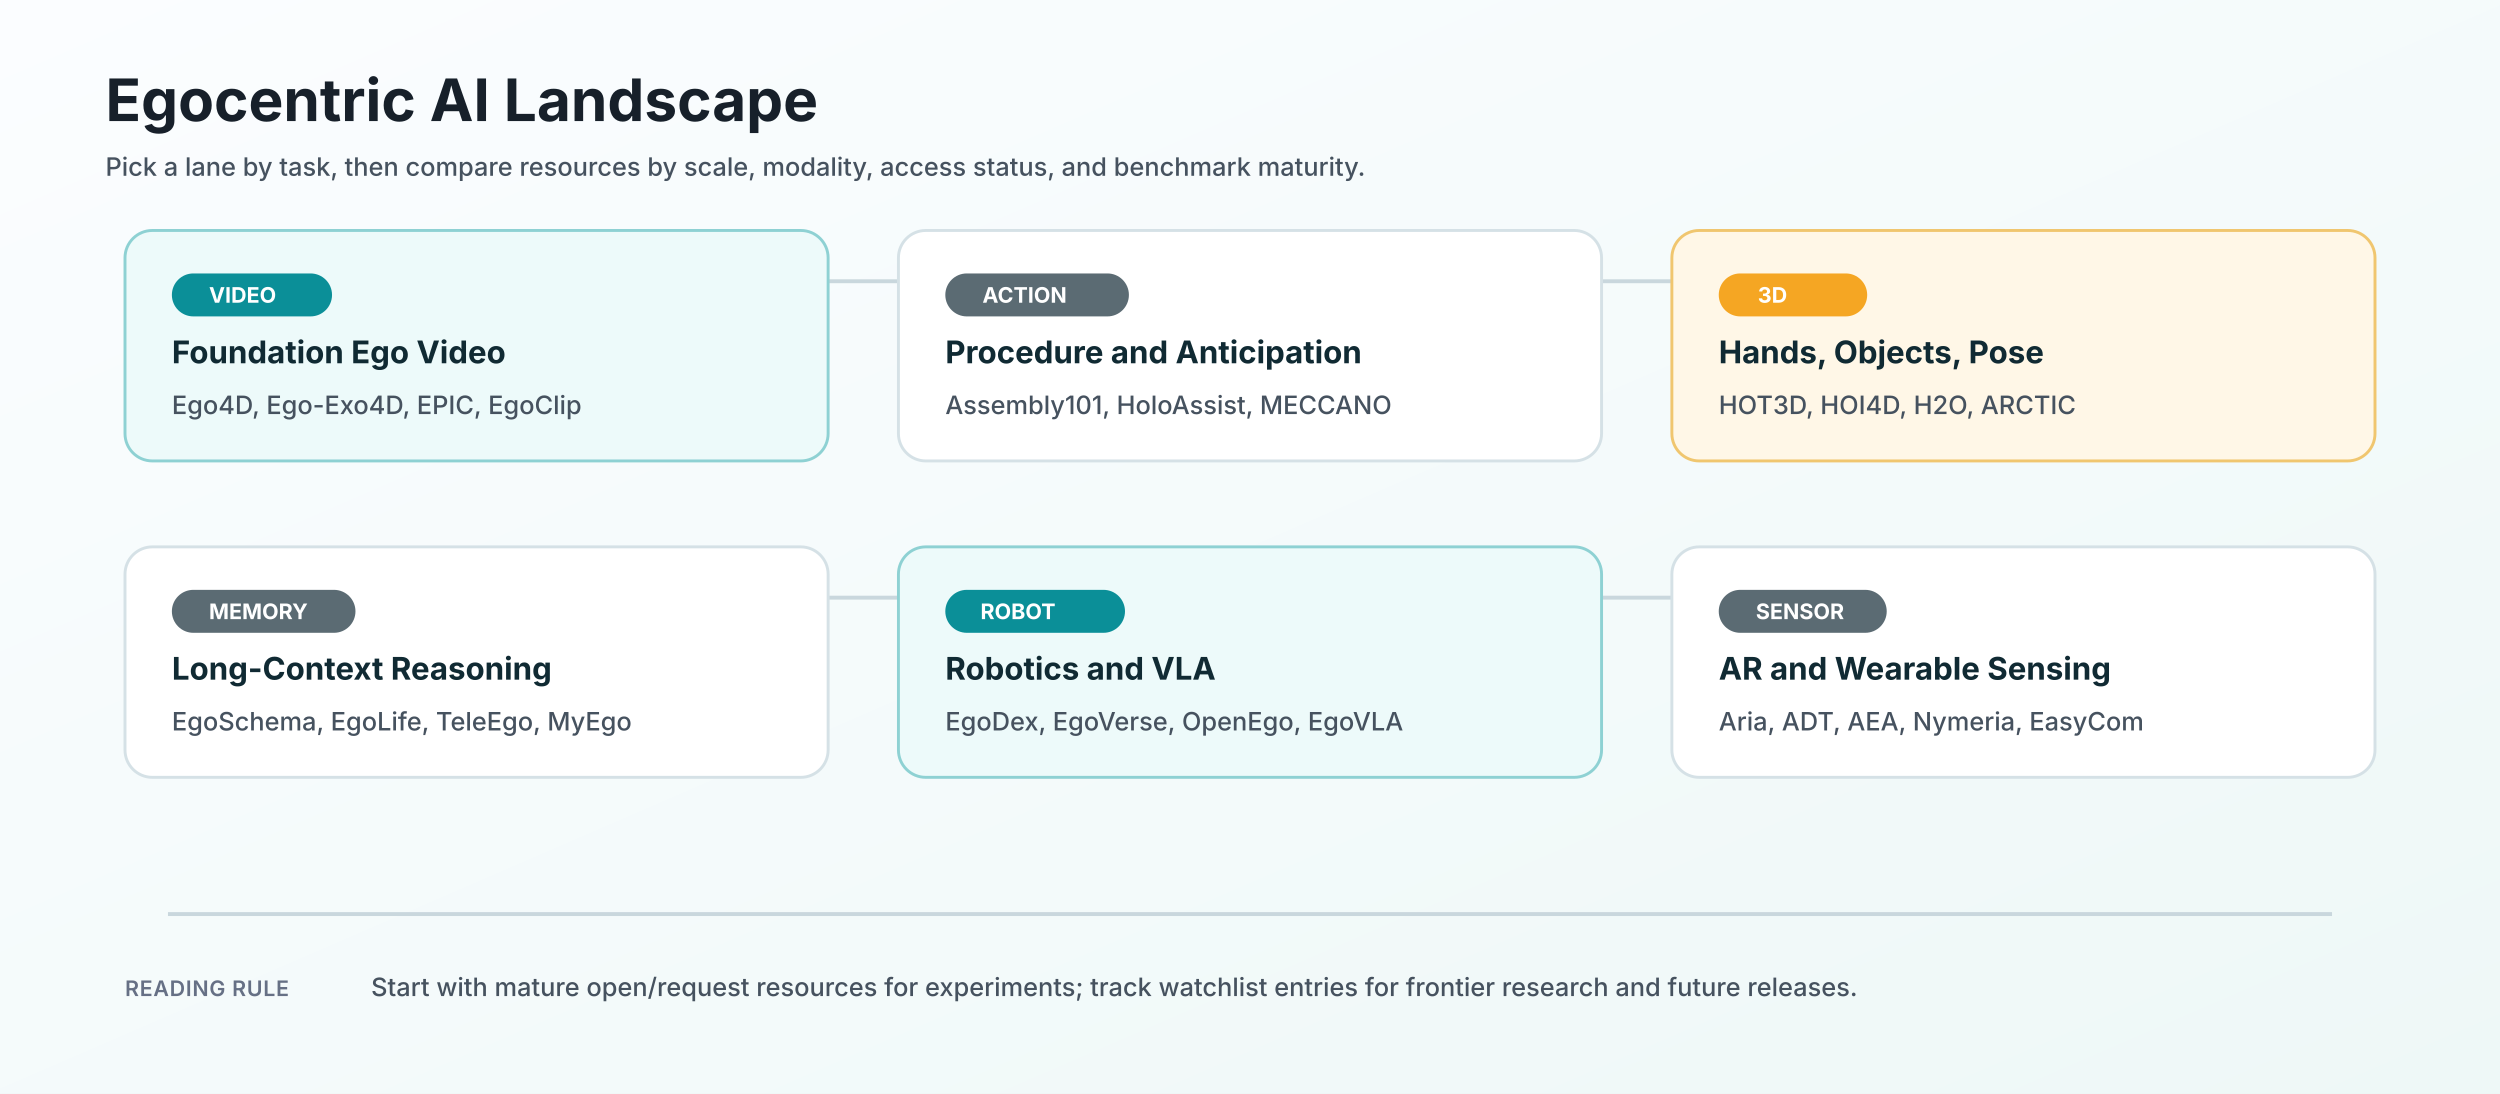
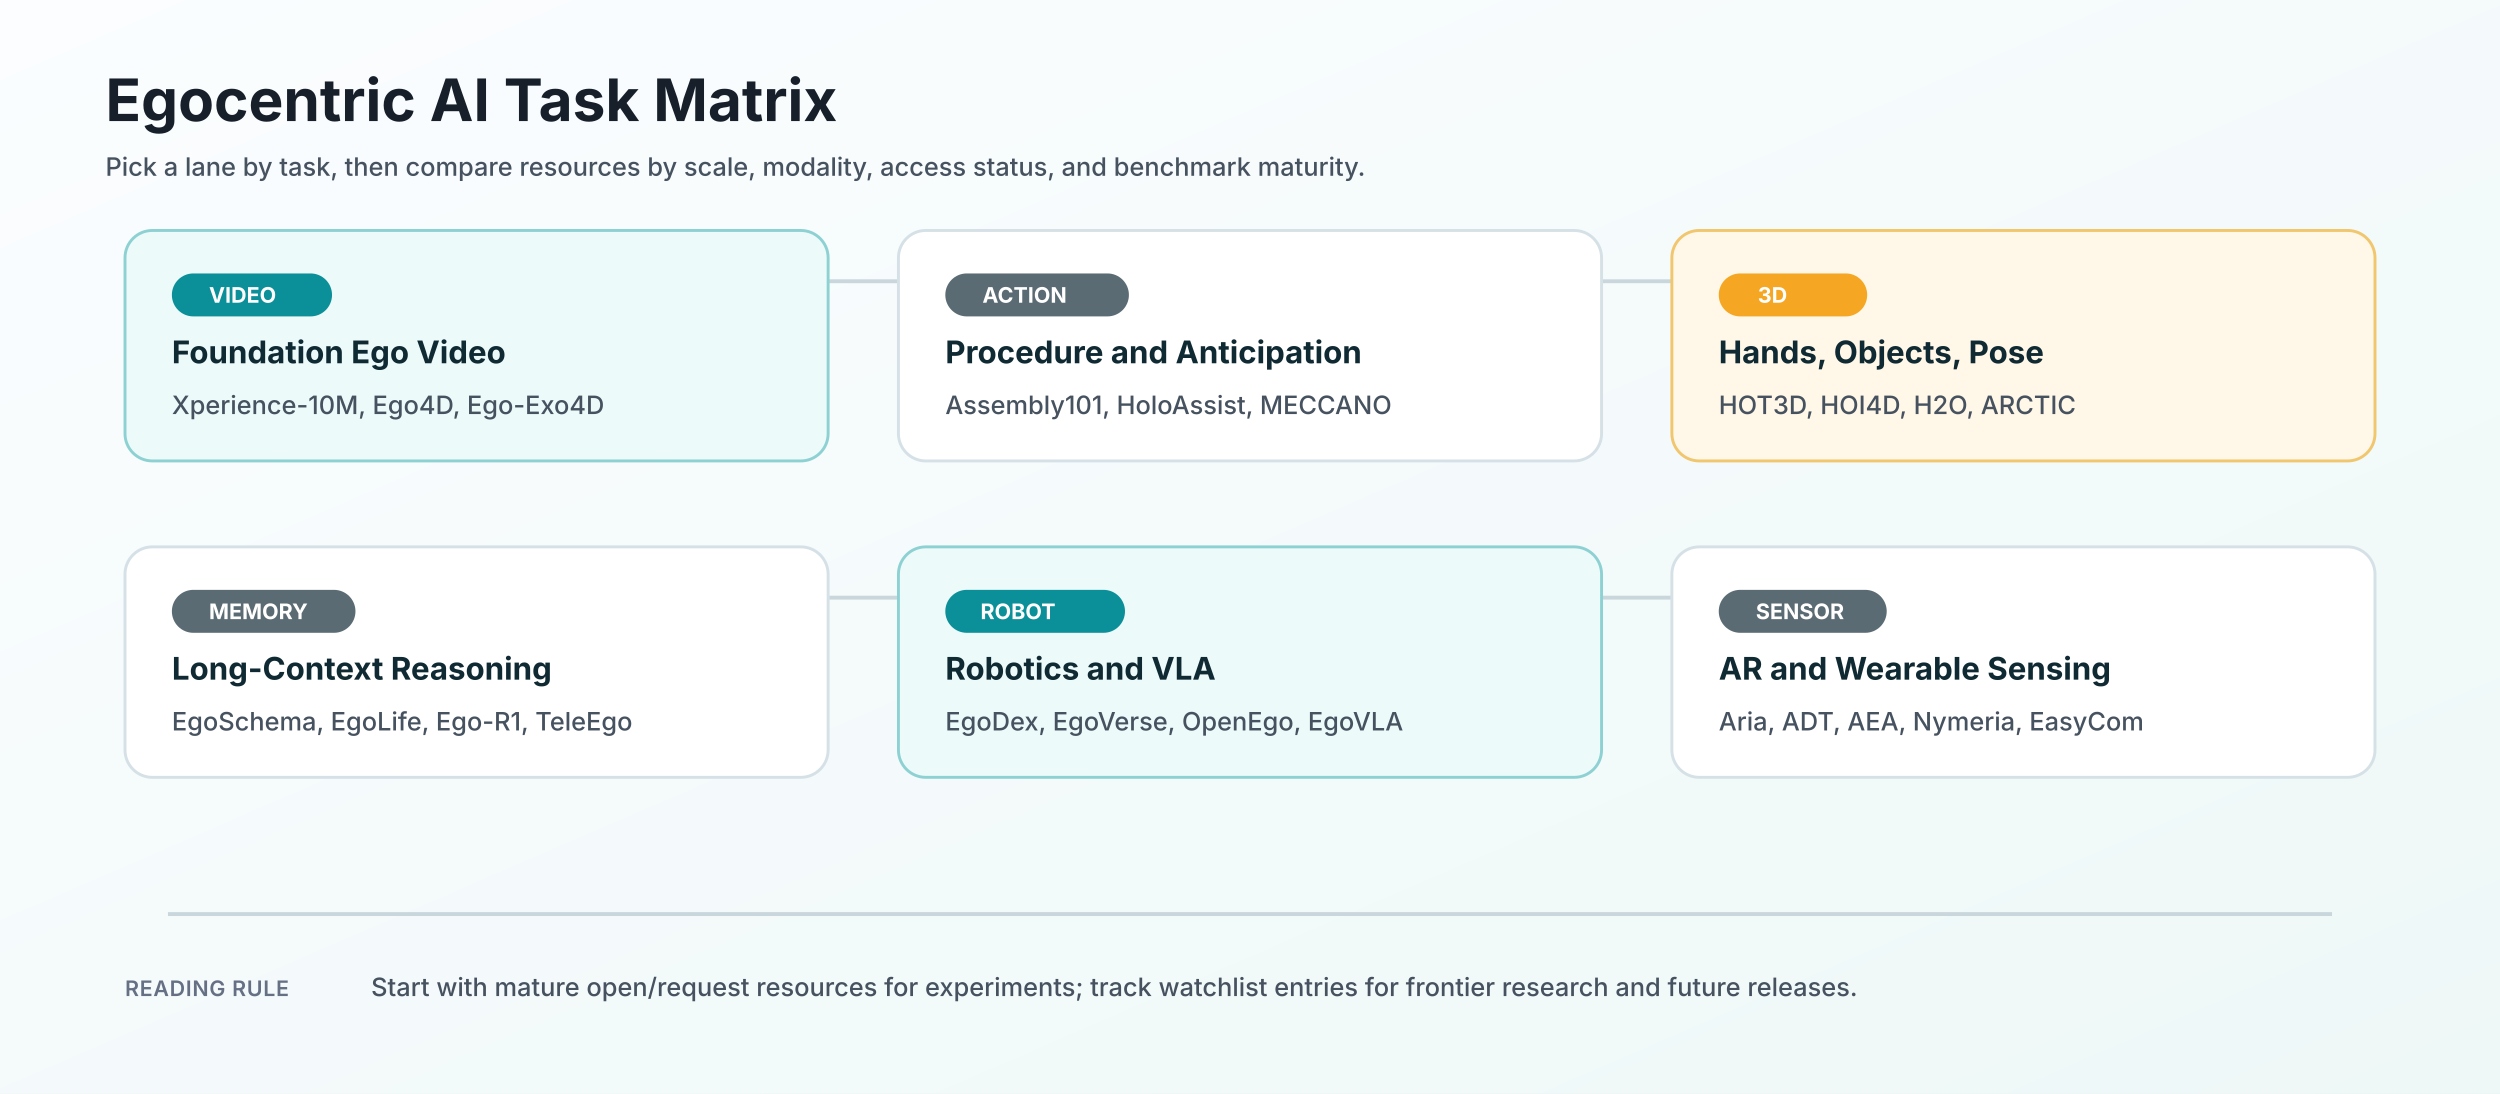
<svg xmlns="http://www.w3.org/2000/svg" viewBox="0 0 1280 560" role="img" aria-labelledby="title desc">
  <defs>
    <linearGradient id="bg" x1="0" x2="1" y1="0" y2="1">
      <stop offset="0" stop-color="#fbfdff" />
      <stop offset="1" stop-color="#eef8f7" />
    </linearGradient>
    <style>
      .bg { fill: url(#bg); }
      .axis { stroke: #c9d7dd; stroke-width: 2; }
      .card { fill: #ffffff; stroke: #d5e1e6; stroke-width: 1.5; }
      .card-a { fill: #edfafa; stroke: #8ed1d3; stroke-width: 1.5; }
      .card-b { fill: #fff7e7; stroke: #f0c66f; stroke-width: 1.5; }
      .title { font: 750 30px system-ui, -apple-system, BlinkMacSystemFont, "Segoe UI", sans-serif; fill: #17202a; }
      .label { font: 700 16px system-ui, -apple-system, BlinkMacSystemFont, "Segoe UI", sans-serif; fill: #102a33; }
      .text { font: 500 13px system-ui, -apple-system, BlinkMacSystemFont, "Segoe UI", sans-serif; fill: #46525f; }
      .tiny { font: 600 11px system-ui, -apple-system, BlinkMacSystemFont, "Segoe UI", sans-serif; fill: #667085; letter-spacing: .03em; }
      .pill { fill: #0b8f98; }
      .pill2 { fill: #f5a623; }
      .pill3 { fill: #5b6b73; }
      .pillText { font: 700 11px system-ui, -apple-system, BlinkMacSystemFont, "Segoe UI", sans-serif; fill: #ffffff; }
    </style>
  </defs>
  <rect class="bg" width="1280" height="560" rx="0" />
-   <text class="title" x="54" y="62">Egocentric AI Landscape</text>
+   <text class="title" x="54" y="62">Egocentric AI Task Matrix</text>
  <text class="text" x="54" y="90">Pick a lane by task, then compare resources by scale, modality, access status, and benchmark maturity.</text>
  <line class="axis" x1="86" y1="144" x2="1194" y2="144" />
  <line class="axis" x1="86" y1="306" x2="1194" y2="306" />
  <line class="axis" x1="86" y1="468" x2="1194" y2="468" />
  <g transform="translate(64 118)">
    <rect class="card-a" x="0" y="0" width="360" height="118" rx="14" />
    <rect class="pill" x="24" y="22" width="82" height="22" rx="11" />
    <text class="pillText" x="43" y="37">VIDEO</text>
    <text class="label" x="24" y="68">Foundation Ego Video</text>
-     <text class="text" x="24" y="94">Ego4D, Ego-Exo4D, EPIC, EgoClip</text>
+     <text class="text" x="24" y="94">Xperience-10M, Ego4D, Ego-Exo4D</text>
  </g>
  <g transform="translate(460 118)">
    <rect class="card" x="0" y="0" width="360" height="118" rx="14" />
    <rect class="pill3" x="24" y="22" width="94" height="22" rx="11" />
    <text class="pillText" x="43" y="37">ACTION</text>
    <text class="label" x="24" y="68">Procedure and Anticipation</text>
    <text class="text" x="24" y="94">Assembly101, HoloAssist, MECCANO</text>
  </g>
  <g transform="translate(856 118)">
    <rect class="card-b" x="0" y="0" width="360" height="118" rx="14" />
    <rect class="pill2" x="24" y="22" width="76" height="22" rx="11" />
    <text class="pillText" x="44" y="37">3D</text>
    <text class="label" x="24" y="68">Hands, Objects, Pose</text>
    <text class="text" x="24" y="94">HOT3D, HOI4D, H2O, ARCTIC</text>
  </g>
  <g transform="translate(64 280)">
    <rect class="card" x="0" y="0" width="360" height="118" rx="14" />
    <rect class="pill3" x="24" y="22" width="94" height="22" rx="11" />
    <text class="pillText" x="43" y="37">MEMORY</text>
    <text class="label" x="24" y="68">Long-Context Reasoning</text>
-     <text class="text" x="24" y="94">EgoSchema, EgoLife, TeleEgo, MyEgo</text>
+     <text class="text" x="24" y="94">EgoSchema, EgoLife, Ego-R1, TeleEgo</text>
  </g>
  <g transform="translate(460 280)">
    <rect class="card-a" x="0" y="0" width="360" height="118" rx="14" />
    <rect class="pill" x="24" y="22" width="92" height="22" rx="11" />
    <text class="pillText" x="42" y="37">ROBOT</text>
    <text class="label" x="24" y="68">Robotics and VLA</text>
    <text class="text" x="24" y="94">EgoDex, EgoVerse, OpenEgo, EgoVLA</text>
  </g>
  <g transform="translate(856 280)">
    <rect class="card" x="0" y="0" width="360" height="118" rx="14" />
    <rect class="pill3" x="24" y="22" width="86" height="22" rx="11" />
    <text class="pillText" x="43" y="37">SENSOR</text>
    <text class="label" x="24" y="68">AR and Wearable Sensing</text>
    <text class="text" x="24" y="94">Aria, ADT, AEA, Nymeria, EasyCom</text>
  </g>
  <text class="tiny" x="64" y="510">READING RULE</text>
  <text class="text" x="190" y="510">Start with mature open/request resources for experiments; track watchlist entries for frontier research and future releases.</text>
</svg>
